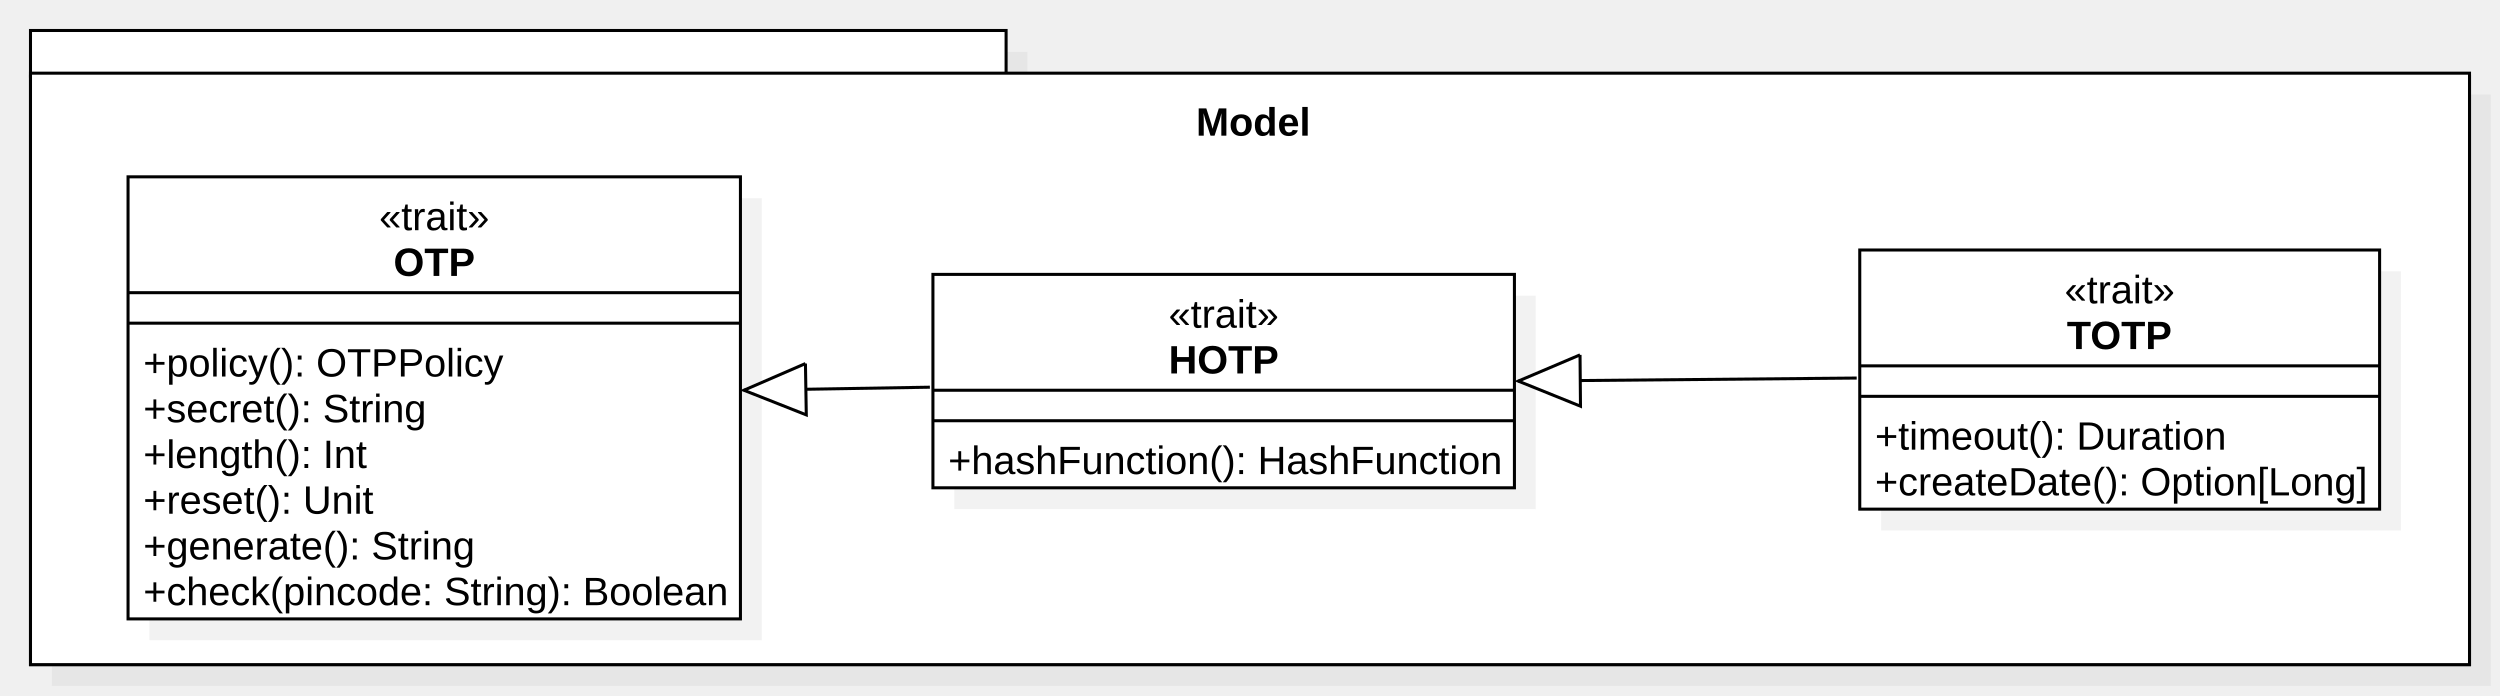
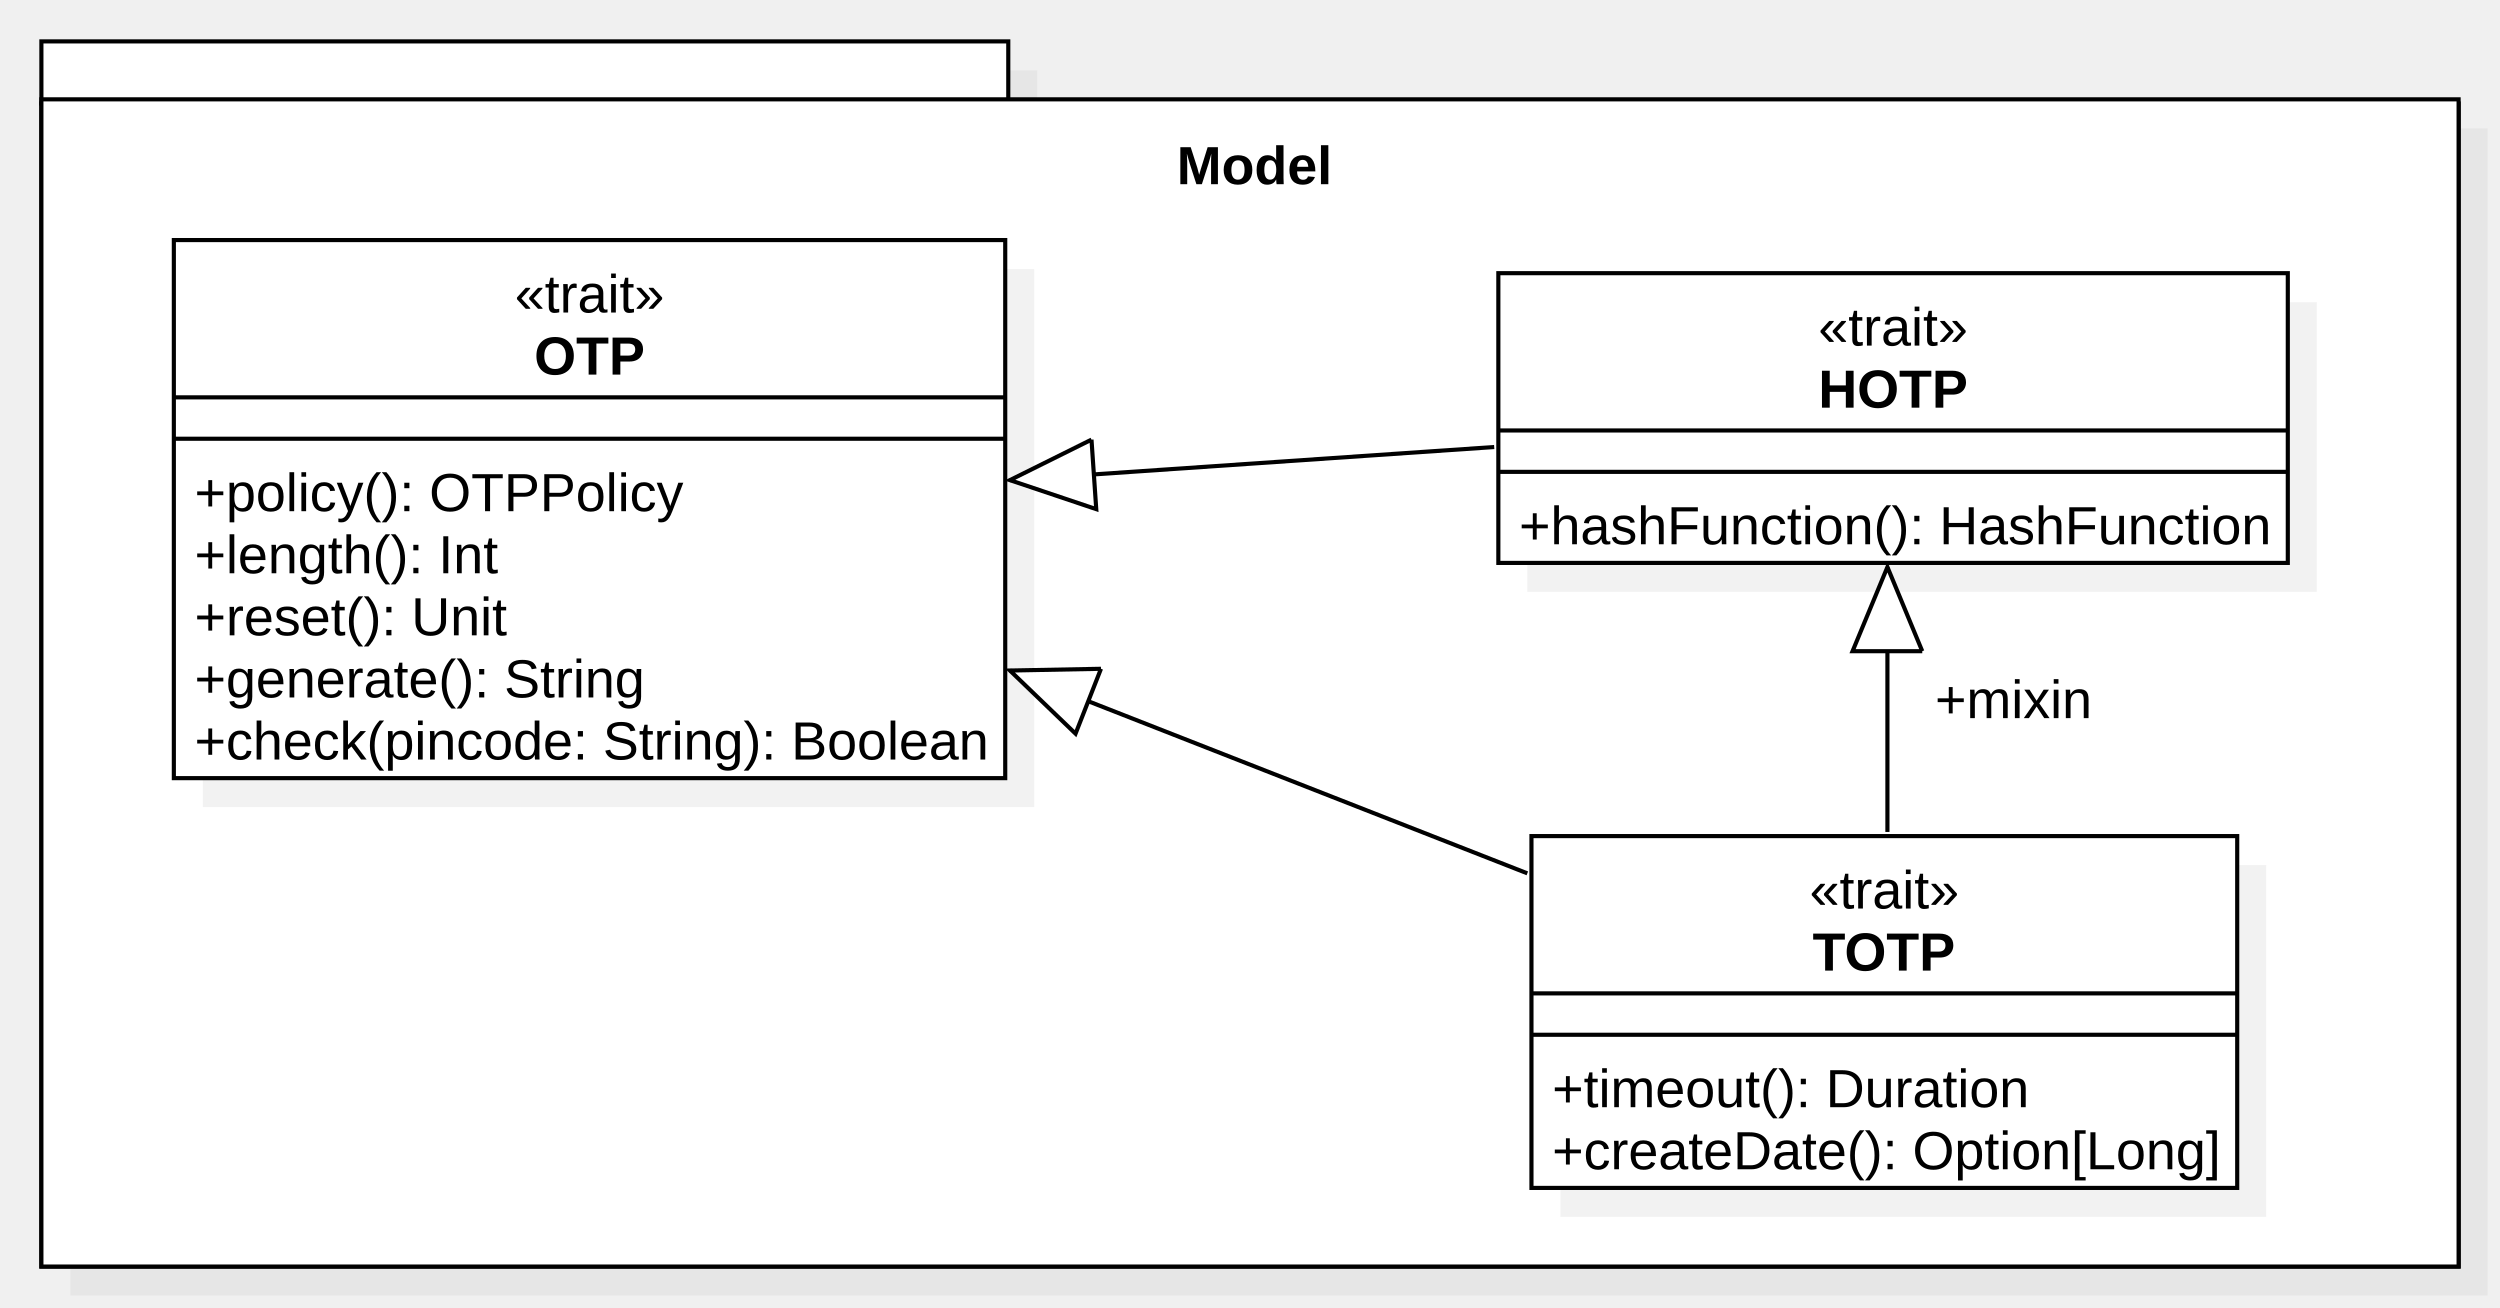
- <svg xmlns="http://www.w3.org/2000/svg" version="1.1" width="820" height="228">
+ <svg xmlns="http://www.w3.org/2000/svg" version="1.1" width="604" height="316">
  <defs />
  <g>
-     <g transform="translate(-474,-581) scale(1,1)">
-       <rect fill="#C0C0C0" stroke="none" x="491" y="598" width="320" height="15" opacity="0.2" />
+     <g transform="translate(-792,-1857) scale(1,1)">
+       <rect fill="#C0C0C0" stroke="none" x="809" y="1874" width="233.6" height="15" opacity="0.2" />
    </g>
-     <g transform="translate(-474,-581) scale(1,1)">
-       <rect fill="#C0C0C0" stroke="none" x="491" y="612" width="800" height="194" opacity="0.2" />
+     <g transform="translate(-792,-1857) scale(1,1)">
+       <rect fill="#C0C0C0" stroke="none" x="809" y="1888" width="584" height="282" opacity="0.2" />
    </g>
-     <g transform="translate(-474,-581) scale(1,1)">
-       <rect fill="#ffffff" stroke="none" x="484" y="606" width="800" height="193" />
+     <g transform="translate(-792,-1857) scale(1,1)">
+       <rect fill="#ffffff" stroke="none" x="802" y="1882" width="584" height="281" />
    </g>
-     <g transform="translate(-474,-581) scale(1,1)">
-       <path fill="none" stroke="#000000" d="M 484 606 L 1284 606 L 1284 799 L 484 799 L 484 606 Z Z" stroke-miterlimit="10" />
+     <g transform="translate(-792,-1857) scale(1,1)">
+       <path fill="none" stroke="#000000" d="M 802 1882 L 1386 1882 L 1386 2163 L 802 2163 L 802 1882 Z Z" stroke-miterlimit="10" />
    </g>
-     <g transform="translate(-474,-581) scale(1,1)">
-       <rect fill="#ffffff" stroke="none" x="484" y="591" width="320" height="15" />
+     <g transform="translate(-792,-1857) scale(1,1)">
+       <rect fill="#ffffff" stroke="none" x="802" y="1867" width="233.6" height="15" />
    </g>
-     <g transform="translate(-474,-581) scale(1,1)">
-       <path fill="none" stroke="#000000" d="M 484 591 L 804 591 L 804 606 L 484 606 L 484 591 Z Z" stroke-miterlimit="10" />
+     <g transform="translate(-792,-1857) scale(1,1)">
+       <path fill="none" stroke="#000000" d="M 802 1867 L 1035.6 1867 L 1035.6 1882 L 802 1882 L 802 1867 Z Z" stroke-miterlimit="10" />
    </g>
-     <g transform="translate(-474,-581) scale(1,1)">
-       <rect fill="#ffffff" stroke="none" x="484" y="605" width="800" height="194" />
+     <g transform="translate(-792,-1857) scale(1,1)">
+       <rect fill="#ffffff" stroke="none" x="802" y="1881" width="584" height="282" />
    </g>
-     <g transform="translate(-474,-581) scale(1,1)">
-       <path fill="none" stroke="#000000" d="M 484 605 L 1284 605 L 1284 799 L 484 799 L 484 605 Z Z" stroke-miterlimit="10" />
+     <g transform="translate(-792,-1857) scale(1,1)">
+       <path fill="none" stroke="#000000" d="M 802 1881 L 1386 1881 L 1386 2163 L 802 2163 L 802 1881 Z Z" stroke-miterlimit="10" />
    </g>
-     <g transform="translate(-474,-581) scale(1,1)">
+     <g transform="translate(-792,-1857) scale(1,1)">
      <g>
        <path fill="none" stroke="none" />
-         <text fill="#000000" stroke="none" font-family="Arial" font-size="13px" font-style="normal" font-weight="bold" text-decoration="none" x="866.296" y="625.5">Model</text>
+         <text fill="#000000" stroke="none" font-family="Arial" font-size="13px" font-style="normal" font-weight="bold" text-decoration="none" x="1076.296" y="1901.5">Model</text>
      </g>
    </g>
-     <g transform="translate(-474,-581) scale(1,1)">
-       <rect fill="#C0C0C0" stroke="none" x="523" y="646" width="200.864" height="145" opacity="0.2" />
+     <g transform="translate(-792,-1857) scale(1,1)">
+       <rect fill="#C0C0C0" stroke="none" x="841" y="1922" width="200.864" height="130" opacity="0.2" />
    </g>
-     <g transform="translate(-474,-581) scale(1,1)">
-       <rect fill="#ffffff" stroke="none" x="516" y="639" width="200.864" height="145" />
+     <g transform="translate(-792,-1857) scale(1,1)">
+       <rect fill="#ffffff" stroke="none" x="834" y="1915" width="200.864" height="130" />
    </g>
-     <g transform="translate(-474,-581) scale(1,1)">
-       <path fill="none" stroke="#000000" d="M 516 639 L 716.864 639 L 716.864 784 L 516 784 L 516 639 Z Z" stroke-miterlimit="10" />
+     <g transform="translate(-792,-1857) scale(1,1)">
+       <path fill="none" stroke="#000000" d="M 834 1915 L 1034.864 1915 L 1034.864 2045 L 834 2045 L 834 1915 Z Z" stroke-miterlimit="10" />
    </g>
-     <g transform="translate(-474,-581) scale(1,1)">
-       <path fill="none" stroke="#000000" d="M 516 677 L 716.864 677" stroke-miterlimit="10" />
+     <g transform="translate(-792,-1857) scale(1,1)">
+       <path fill="none" stroke="#000000" d="M 834 1953 L 1034.864 1953" stroke-miterlimit="10" />
    </g>
-     <g transform="translate(-474,-581) scale(1,1)">
-       <path fill="none" stroke="#000000" d="M 516 687 L 716.864 687" stroke-miterlimit="10" />
+     <g transform="translate(-792,-1857) scale(1,1)">
+       <path fill="none" stroke="#000000" d="M 834 1963 L 1034.864 1963" stroke-miterlimit="10" />
    </g>
-     <g transform="translate(-474,-581) scale(1,1)">
+     <g transform="translate(-792,-1857) scale(1,1)">
      <g>
        <path fill="none" stroke="none" />
-         <text fill="#000000" stroke="none" font-family="Arial" font-size="13px" font-style="normal" font-weight="normal" text-decoration="none" x="598.367" y="656.5">«trait»</text>
+         <text fill="#000000" stroke="none" font-family="Arial" font-size="13px" font-style="normal" font-weight="normal" text-decoration="none" x="916.367" y="1932.5">«trait»</text>
      </g>
    </g>
-     <g transform="translate(-474,-581) scale(1,1)">
+     <g transform="translate(-792,-1857) scale(1,1)">
      <g>
        <path fill="none" stroke="none" />
-         <text fill="#000000" stroke="none" font-family="Arial" font-size="13px" font-style="normal" font-weight="bold" text-decoration="none" x="603.07" y="671.5">OTP</text>
+         <text fill="#000000" stroke="none" font-family="Arial" font-size="13px" font-style="normal" font-weight="bold" text-decoration="none" x="921.07" y="1947.5">OTP</text>
      </g>
    </g>
-     <g transform="translate(-474,-581) scale(1,1)">
+     <g transform="translate(-792,-1857) scale(1,1)">
      <g>
        <path fill="none" stroke="none" />
-         <text fill="#000000" stroke="none" font-family="Arial" font-size="13px" font-style="normal" font-weight="normal" text-decoration="none" x="521" y="704.5">+policy(): OTPPolicy</text>
+         <text fill="#000000" stroke="none" font-family="Arial" font-size="13px" font-style="normal" font-weight="normal" text-decoration="none" x="839" y="1980.5">+policy(): OTPPolicy</text>
      </g>
    </g>
-     <g transform="translate(-474,-581) scale(1,1)">
+     <g transform="translate(-792,-1857) scale(1,1)">
      <g>
        <path fill="none" stroke="none" />
-         <text fill="#000000" stroke="none" font-family="Arial" font-size="13px" font-style="normal" font-weight="normal" text-decoration="none" x="521" y="719.5">+secret(): String</text>
+         <text fill="#000000" stroke="none" font-family="Arial" font-size="13px" font-style="normal" font-weight="normal" text-decoration="none" x="839" y="1995.5">+length(): Int</text>
      </g>
    </g>
-     <g transform="translate(-474,-581) scale(1,1)">
+     <g transform="translate(-792,-1857) scale(1,1)">
      <g>
        <path fill="none" stroke="none" />
-         <text fill="#000000" stroke="none" font-family="Arial" font-size="13px" font-style="normal" font-weight="normal" text-decoration="none" x="521" y="734.5">+length(): Int</text>
+         <text fill="#000000" stroke="none" font-family="Arial" font-size="13px" font-style="normal" font-weight="normal" text-decoration="none" x="839" y="2010.5">+reset(): Unit</text>
      </g>
    </g>
-     <g transform="translate(-474,-581) scale(1,1)">
+     <g transform="translate(-792,-1857) scale(1,1)">
      <g>
        <path fill="none" stroke="none" />
-         <text fill="#000000" stroke="none" font-family="Arial" font-size="13px" font-style="normal" font-weight="normal" text-decoration="none" x="521" y="749.5">+reset(): Unit</text>
+         <text fill="#000000" stroke="none" font-family="Arial" font-size="13px" font-style="normal" font-weight="normal" text-decoration="none" x="839" y="2025.5">+generate(): String</text>
      </g>
    </g>
-     <g transform="translate(-474,-581) scale(1,1)">
+     <g transform="translate(-792,-1857) scale(1,1)">
      <g>
        <path fill="none" stroke="none" />
-         <text fill="#000000" stroke="none" font-family="Arial" font-size="13px" font-style="normal" font-weight="normal" text-decoration="none" x="521" y="764.5">+generate(): String</text>
+         <text fill="#000000" stroke="none" font-family="Arial" font-size="13px" font-style="normal" font-weight="normal" text-decoration="none" x="839" y="2040.5">+check(pincode: String): Boolean</text>
      </g>
    </g>
-     <g transform="translate(-474,-581) scale(1,1)">
+     <g transform="translate(-792,-1857) scale(1,1)">
+       <rect fill="#C0C0C0" stroke="none" x="1161" y="1930" width="190.733" height="70" opacity="0.2" />
+     </g>
+     <g transform="translate(-792,-1857) scale(1,1)">
+       <rect fill="#ffffff" stroke="none" x="1154" y="1923" width="190.733" height="70" />
+     </g>
+     <g transform="translate(-792,-1857) scale(1,1)">
+       <path fill="none" stroke="#000000" d="M 1154 1923 L 1344.733 1923 L 1344.733 1993 L 1154 1993 L 1154 1923 Z Z" stroke-miterlimit="10" />
+     </g>
+     <g transform="translate(-792,-1857) scale(1,1)">
+       <path fill="none" stroke="#000000" d="M 1154 1961 L 1344.733 1961" stroke-miterlimit="10" />
+     </g>
+     <g transform="translate(-792,-1857) scale(1,1)">
+       <path fill="none" stroke="#000000" d="M 1154 1971 L 1344.733 1971" stroke-miterlimit="10" />
+     </g>
+     <g transform="translate(-792,-1857) scale(1,1)">
      <g>
        <path fill="none" stroke="none" />
-         <text fill="#000000" stroke="none" font-family="Arial" font-size="13px" font-style="normal" font-weight="normal" text-decoration="none" x="521" y="779.5">+check(pincode: String): Boolean</text>
+         <text fill="#000000" stroke="none" font-family="Arial" font-size="13px" font-style="normal" font-weight="normal" text-decoration="none" x="1231.301" y="1940.5">«trait»</text>
      </g>
    </g>
-     <g transform="translate(-474,-581) scale(1,1)">
-       <rect fill="#C0C0C0" stroke="none" x="787" y="678" width="190.733" height="70" opacity="0.2" />
-     </g>
-     <g transform="translate(-474,-581) scale(1,1)">
-       <rect fill="#ffffff" stroke="none" x="780" y="671" width="190.733" height="70" />
-     </g>
-     <g transform="translate(-474,-581) scale(1,1)">
-       <path fill="none" stroke="#000000" d="M 780 671 L 970.733 671 L 970.733 741 L 780 741 L 780 671 Z Z" stroke-miterlimit="10" />
-     </g>
-     <g transform="translate(-474,-581) scale(1,1)">
-       <path fill="none" stroke="#000000" d="M 780 709 L 970.733 709" stroke-miterlimit="10" />
-     </g>
-     <g transform="translate(-474,-581) scale(1,1)">
-       <path fill="none" stroke="#000000" d="M 780 719 L 970.733 719" stroke-miterlimit="10" />
-     </g>
-     <g transform="translate(-474,-581) scale(1,1)">
+     <g transform="translate(-792,-1857) scale(1,1)">
      <g>
        <path fill="none" stroke="none" />
-         <text fill="#000000" stroke="none" font-family="Arial" font-size="13px" font-style="normal" font-weight="normal" text-decoration="none" x="857.301" y="688.5">«trait»</text>
+         <text fill="#000000" stroke="none" font-family="Arial" font-size="13px" font-style="normal" font-weight="bold" text-decoration="none" x="1231.311" y="1955.5">HOTP</text>
      </g>
    </g>
-     <g transform="translate(-474,-581) scale(1,1)">
+     <g transform="translate(-792,-1857) scale(1,1)">
      <g>
        <path fill="none" stroke="none" />
-         <text fill="#000000" stroke="none" font-family="Arial" font-size="13px" font-style="normal" font-weight="bold" text-decoration="none" x="857.311" y="703.5">HOTP</text>
+         <text fill="#000000" stroke="none" font-family="Arial" font-size="13px" font-style="normal" font-weight="normal" text-decoration="none" x="1159" y="1988.5">+hashFunction(): HashFunction</text>
      </g>
    </g>
-     <g transform="translate(-474,-581) scale(1,1)">
+     <g transform="translate(-792,-1857) scale(1,1)">
+       <rect fill="#C0C0C0" stroke="none" x="1169" y="2066" width="170.51" height="85" opacity="0.2" />
+     </g>
+     <g transform="translate(-792,-1857) scale(1,1)">
+       <rect fill="#ffffff" stroke="none" x="1162" y="2059" width="170.51" height="85" />
+     </g>
+     <g transform="translate(-792,-1857) scale(1,1)">
+       <path fill="none" stroke="#000000" d="M 1162 2059 L 1332.51 2059 L 1332.51 2144 L 1162 2144 L 1162 2059 Z Z" stroke-miterlimit="10" />
+     </g>
+     <g transform="translate(-792,-1857) scale(1,1)">
+       <path fill="none" stroke="#000000" d="M 1162 2097 L 1332.51 2097" stroke-miterlimit="10" />
+     </g>
+     <g transform="translate(-792,-1857) scale(1,1)">
+       <path fill="none" stroke="#000000" d="M 1162 2107 L 1332.51 2107" stroke-miterlimit="10" />
+     </g>
+     <g transform="translate(-792,-1857) scale(1,1)">
      <g>
        <path fill="none" stroke="none" />
-         <text fill="#000000" stroke="none" font-family="Arial" font-size="13px" font-style="normal" font-weight="normal" text-decoration="none" x="785" y="736.5">+hashFunction(): HashFunction</text>
+         <text fill="#000000" stroke="none" font-family="Arial" font-size="13px" font-style="normal" font-weight="normal" text-decoration="none" x="1229.189" y="2076.5">«trait»</text>
      </g>
    </g>
-     <g transform="translate(-474,-581) scale(1,1)">
-       <rect fill="#C0C0C0" stroke="none" x="1091" y="670" width="170.51" height="85" opacity="0.2" />
-     </g>
-     <g transform="translate(-474,-581) scale(1,1)">
-       <rect fill="#ffffff" stroke="none" x="1084" y="663" width="170.51" height="85" />
-     </g>
-     <g transform="translate(-474,-581) scale(1,1)">
-       <path fill="none" stroke="#000000" d="M 1084 663 L 1254.51 663 L 1254.51 748 L 1084 748 L 1084 663 Z Z" stroke-miterlimit="10" />
-     </g>
-     <g transform="translate(-474,-581) scale(1,1)">
-       <path fill="none" stroke="#000000" d="M 1084 701 L 1254.51 701" stroke-miterlimit="10" />
-     </g>
-     <g transform="translate(-474,-581) scale(1,1)">
-       <path fill="none" stroke="#000000" d="M 1084 711 L 1254.51 711" stroke-miterlimit="10" />
-     </g>
-     <g transform="translate(-474,-581) scale(1,1)">
+     <g transform="translate(-792,-1857) scale(1,1)">
      <g>
        <path fill="none" stroke="none" />
-         <text fill="#000000" stroke="none" font-family="Arial" font-size="13px" font-style="normal" font-weight="normal" text-decoration="none" x="1151.189" y="680.5">«trait»</text>
+         <text fill="#000000" stroke="none" font-family="Arial" font-size="13px" font-style="normal" font-weight="bold" text-decoration="none" x="1229.923" y="2091.5">TOTP</text>
      </g>
    </g>
-     <g transform="translate(-474,-581) scale(1,1)">
+     <g transform="translate(-792,-1857) scale(1,1)">
      <g>
        <path fill="none" stroke="none" />
-         <text fill="#000000" stroke="none" font-family="Arial" font-size="13px" font-style="normal" font-weight="bold" text-decoration="none" x="1151.923" y="695.5">TOTP</text>
+         <text fill="#000000" stroke="none" font-family="Arial" font-size="13px" font-style="normal" font-weight="normal" text-decoration="none" x="1167" y="2124.5">+timeout(): Duration</text>
      </g>
    </g>
-     <g transform="translate(-474,-581) scale(1,1)">
+     <g transform="translate(-792,-1857) scale(1,1)">
      <g>
        <path fill="none" stroke="none" />
-         <text fill="#000000" stroke="none" font-family="Arial" font-size="13px" font-style="normal" font-weight="normal" text-decoration="none" x="1089" y="728.5">+timeout(): Duration</text>
+         <text fill="#000000" stroke="none" font-family="Arial" font-size="13px" font-style="normal" font-weight="normal" text-decoration="none" x="1167" y="2139.5">+createDate(): Option[Long]</text>
      </g>
    </g>
-     <g transform="translate(-474,-581) scale(1,1)">
+     <g transform="translate(-792,-1857) scale(1,1)">
+       <path fill="none" stroke="#000000" d="M 1153 1965 L 1036 1973" stroke-miterlimit="10" />
+     </g>
+     <g transform="translate(-792,-1857) scale(1,1)">
+       <path fill="#FFFFFF" stroke="none" d="M 1055.704 1963.214 L 1036 1973 L 1056.852 1980.013" />
+     </g>
+     <g transform="translate(-792,-1857) scale(1,1)">
+       <path fill="none" stroke="#000000" d="M 1055.704 1963.214 L 1036 1973 L 1056.852 1980.013 L 1055.704 1963.214" stroke-miterlimit="10" />
+     </g>
+     <g transform="translate(-792,-1857) scale(1,1)">
+       <path fill="none" stroke="#000000" d="M 1161 2068 L 1036 2019" stroke-miterlimit="10" />
+     </g>
+     <g transform="translate(-792,-1857) scale(1,1)">
+       <path fill="#FFFFFF" stroke="none" d="M 1057.996 2018.58 L 1036 2019 L 1051.851 2034.256" />
+     </g>
+     <g transform="translate(-792,-1857) scale(1,1)">
+       <path fill="none" stroke="#000000" d="M 1057.996 2018.58 L 1036 2019 L 1051.851 2034.256 L 1057.996 2018.58" stroke-miterlimit="10" />
+     </g>
+     <g transform="translate(-792,-1857) scale(1,1)">
+       <path fill="none" stroke="#000000" d="M 1248 2058 L 1248 1994" stroke-miterlimit="10" />
+     </g>
+     <g transform="translate(-792,-1857) scale(1,1)">
+       <path fill="#FFFFFF" stroke="none" d="M 1256.419 2014.325 L 1248 1994 L 1239.581 2014.325" />
+     </g>
+     <g transform="translate(-792,-1857) scale(1,1)">
+       <path fill="none" stroke="#000000" d="M 1256.419 2014.325 L 1248 1994 L 1239.581 2014.325 L 1256.419 2014.325" stroke-miterlimit="10" />
+     </g>
+     <g transform="translate(-792,-1857) scale(1,1)">
      <g>
        <path fill="none" stroke="none" />
-         <text fill="#000000" stroke="none" font-family="Arial" font-size="13px" font-style="normal" font-weight="normal" text-decoration="none" x="1089" y="743.5">+createDate(): Option[Long]</text>
+         <text fill="#000000" stroke="none" font-family="Arial" font-size="13px" font-style="normal" font-weight="normal" text-decoration="none" x="1259.5" y="2030.5">+mixin</text>
      </g>
-     </g>
-     <g transform="translate(-474,-581) scale(1,1)">
-       <path fill="none" stroke="#000000" d="M 779 708 L 718 709" stroke-miterlimit="10" />
-     </g>
-     <g transform="translate(-474,-581) scale(1,1)">
-       <path fill="#FFFFFF" stroke="none" d="M 738.185 700.249 L 718 709 L 738.461 717.085" />
-     </g>
-     <g transform="translate(-474,-581) scale(1,1)">
-       <path fill="none" stroke="#000000" d="M 738.185 700.249 L 718 709 L 738.461 717.085 L 738.185 700.249" stroke-miterlimit="10" />
-     </g>
-     <g transform="translate(-474,-581) scale(1,1)">
-       <path fill="none" stroke="#000000" d="M 1083 705 L 972 706" stroke-miterlimit="10" />
-     </g>
-     <g transform="translate(-474,-581) scale(1,1)">
-       <path fill="#FFFFFF" stroke="none" d="M 992.249 697.398 L 972 706 L 992.4 714.236" />
-     </g>
-     <g transform="translate(-474,-581) scale(1,1)">
-       <path fill="none" stroke="#000000" d="M 992.249 697.398 L 972 706 L 992.4 714.236 L 992.249 697.398" stroke-miterlimit="10" />
    </g>
  </g>
</svg>
